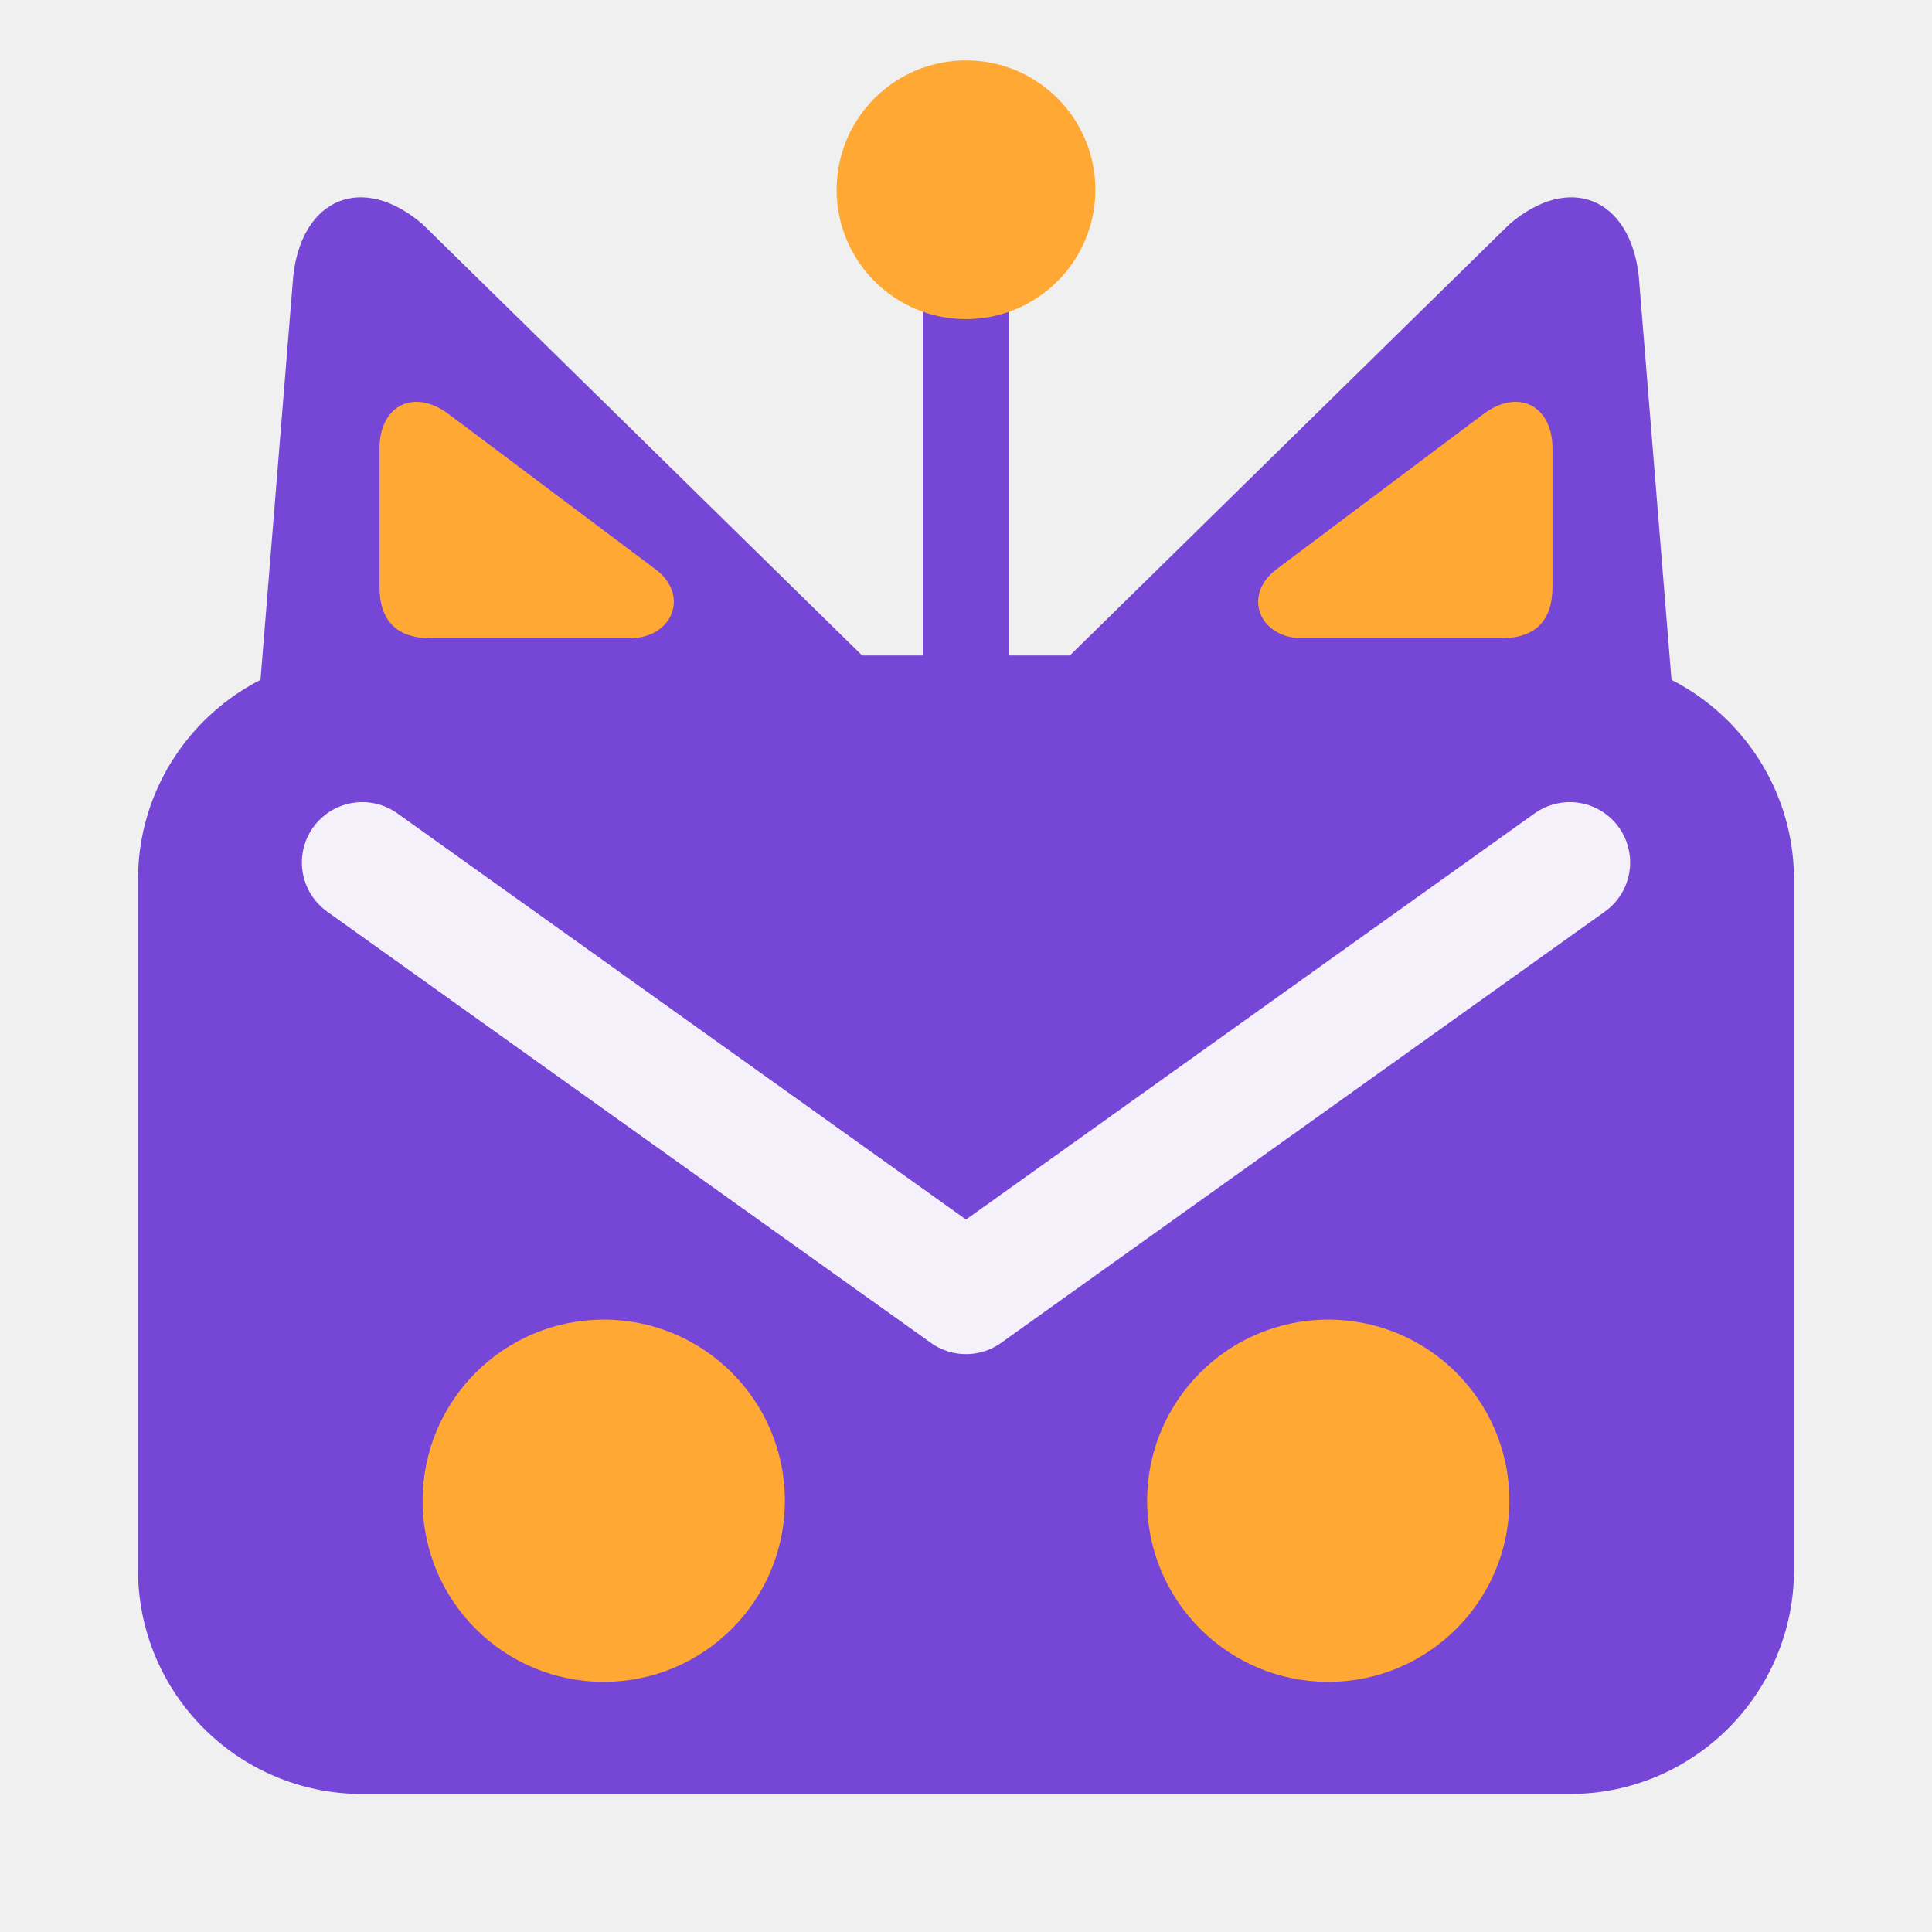
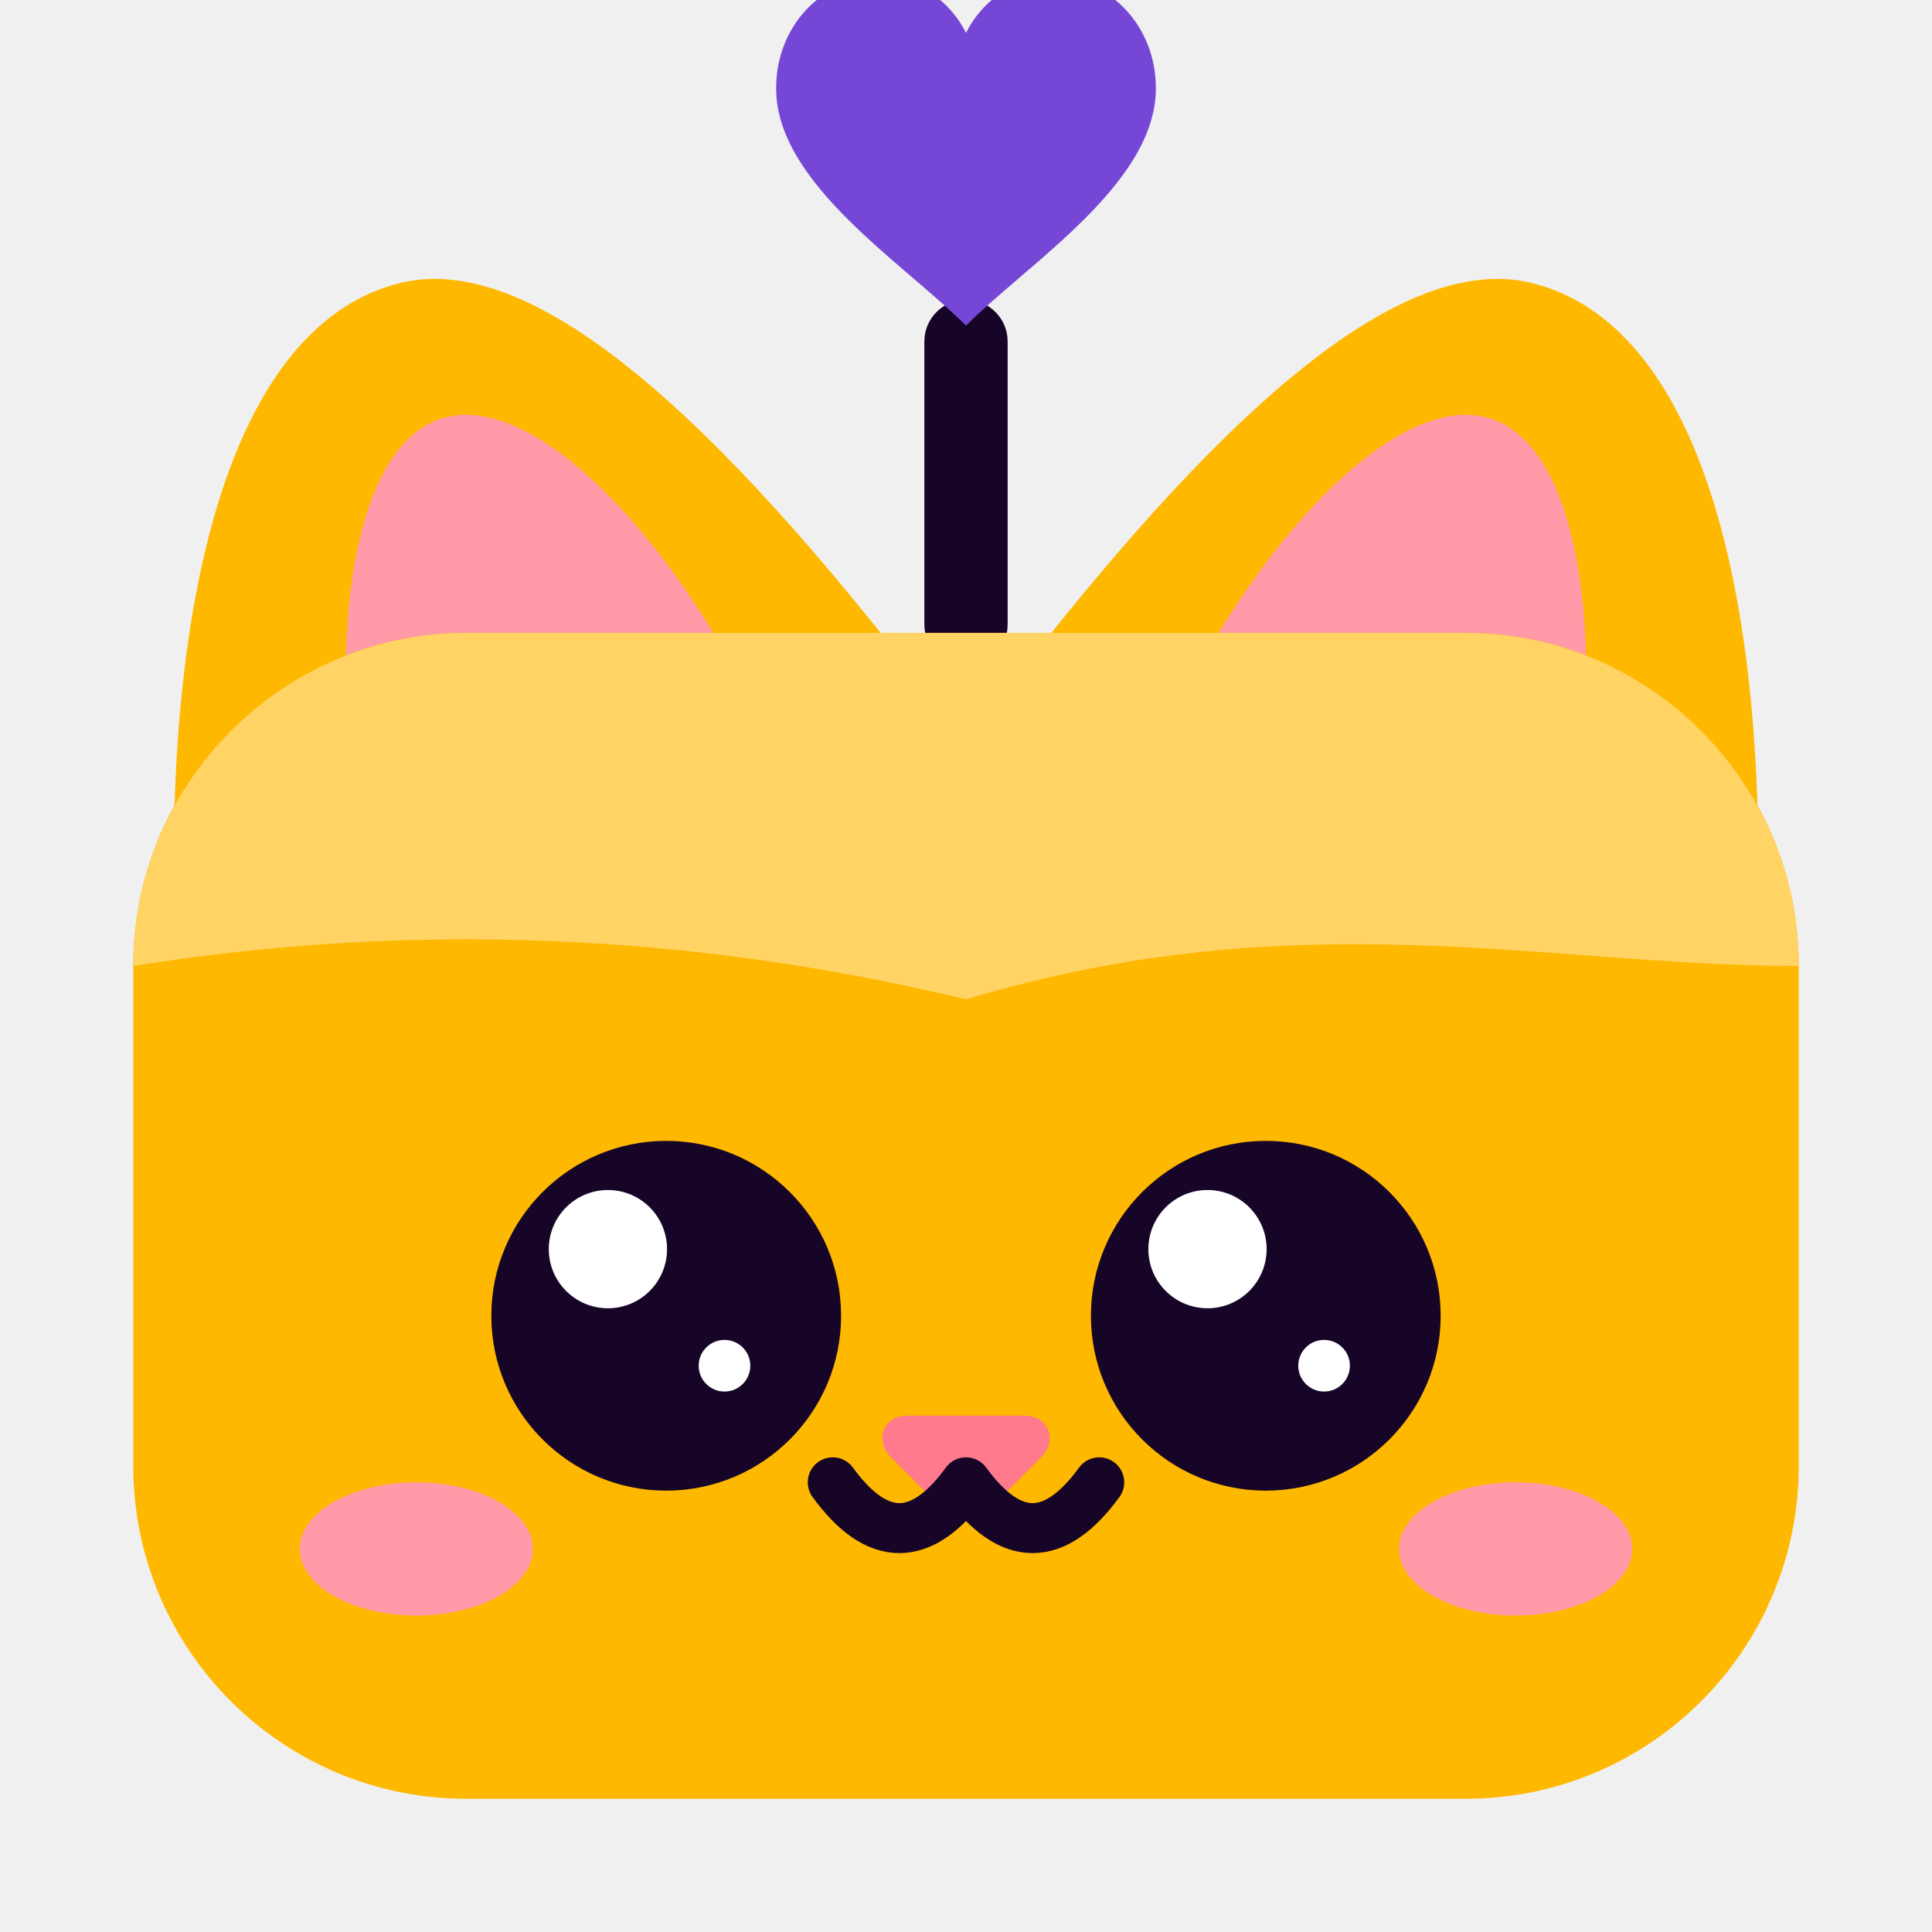
- <svg xmlns="http://www.w3.org/2000/svg" viewBox="16 12 224 224">
-   <path fill="#7646d6" d="m44 118 6-74c1-9 8-12 15-6l53 52zm168 0-6-74c-1-9-8-12-15-6l-53 52z" />
-   <path fill="#ffa834" d="M60 64c0-5 4-7 8-4l24 18c4 3 2 8-3 8H66q-6 0-6-6zm136 0c0-5-4-7-8-4l-24 18c-4 3-2 8 3 8h23q6 0 6-6z" />
-   <rect width="10" height="56" x="123" y="40" fill="#7646d6" rx="5" />
-   <circle cx="128" cy="34" r="15" fill="#ffa834" />
-   <rect width="192" height="132" x="32" y="88" fill="#7646d6" rx="26" />
-   <path fill="none" stroke="#f4f1fa" stroke-linecap="round" stroke-linejoin="round" stroke-width="14" d="m58 112 70 50 70-50" />
-   <circle cx="86" cy="186" r="21" fill="#ffa834" />
-   <circle cx="170" cy="186" r="21" fill="#ffa834" />
+ <svg xmlns="http://www.w3.org/2000/svg" viewBox="12 12 232 232">
+   <rect width="10" height="44" x="123" y="48" fill="#170528" rx="5" />
+   <path fill="#7646d6" d="M128 51.1c-7.6-7.6-22.8-17.1-22.8-28.5 0-7.6 5.7-13.3 12.35-13.3 4.75 0 8.55 2.85 10.45 6.65 1.9-3.8 5.7-6.65 10.45-6.65 6.65 0 12.35 5.7 12.35 13.3 0 11.4-15.2 20.9-22.8 28.5" />
+   <path fill="#ffb800" d="M34 140c-4-44 2-88 26-94 16-4 38 16 64 50Zm188 0c4-44-2-88-26-94-16-4-38 16-64 50Z" />
+   <path fill="#ff9aa8" d="M54 104c-2-22 2-40 12-42s24 12 34 30Zm148 0c2-22-2-40-12-42s-24 12-34 30Z" />
+   <rect width="200" height="140" x="28" y="88" fill="#ffb800" rx="40" />
+   <path fill="#ffd465" d="M28 128c0-22 18-40 40-40h120c22 0 40 18 40 40-30 0-60-8-100 4q-50-12-100-4" />
+   <circle cx="92" cy="170" r="21" fill="#170528" />
+   <circle cx="85" cy="162" r="7.1" fill="#fff" />
+   <circle cx="99" cy="176" r="3.1" fill="#fff" />
+   <circle cx="164" cy="170" r="21" fill="#170528" />
+   <circle cx="157" cy="162" r="7.1" fill="#fff" />
+   <circle cx="171" cy="176" r="3.1" fill="#fff" />
+   <ellipse cx="62" cy="198" fill="#ff9aa8" rx="14" ry="8" />
+   <ellipse cx="194" cy="198" fill="#ff9aa8" rx="14" ry="8" />
+   <path fill="#ff7a8c" d="M121 182h14c3 0 4 3 2 5l-5 5c-2 2-6 2-8 0l-5-5c-2-2-1-5 2-5" />
+   <path fill="none" stroke="#170528" stroke-linecap="round" stroke-linejoin="round" stroke-width="6" d="M112 190q8 11 16 0 8 11 16 0" />
</svg>
